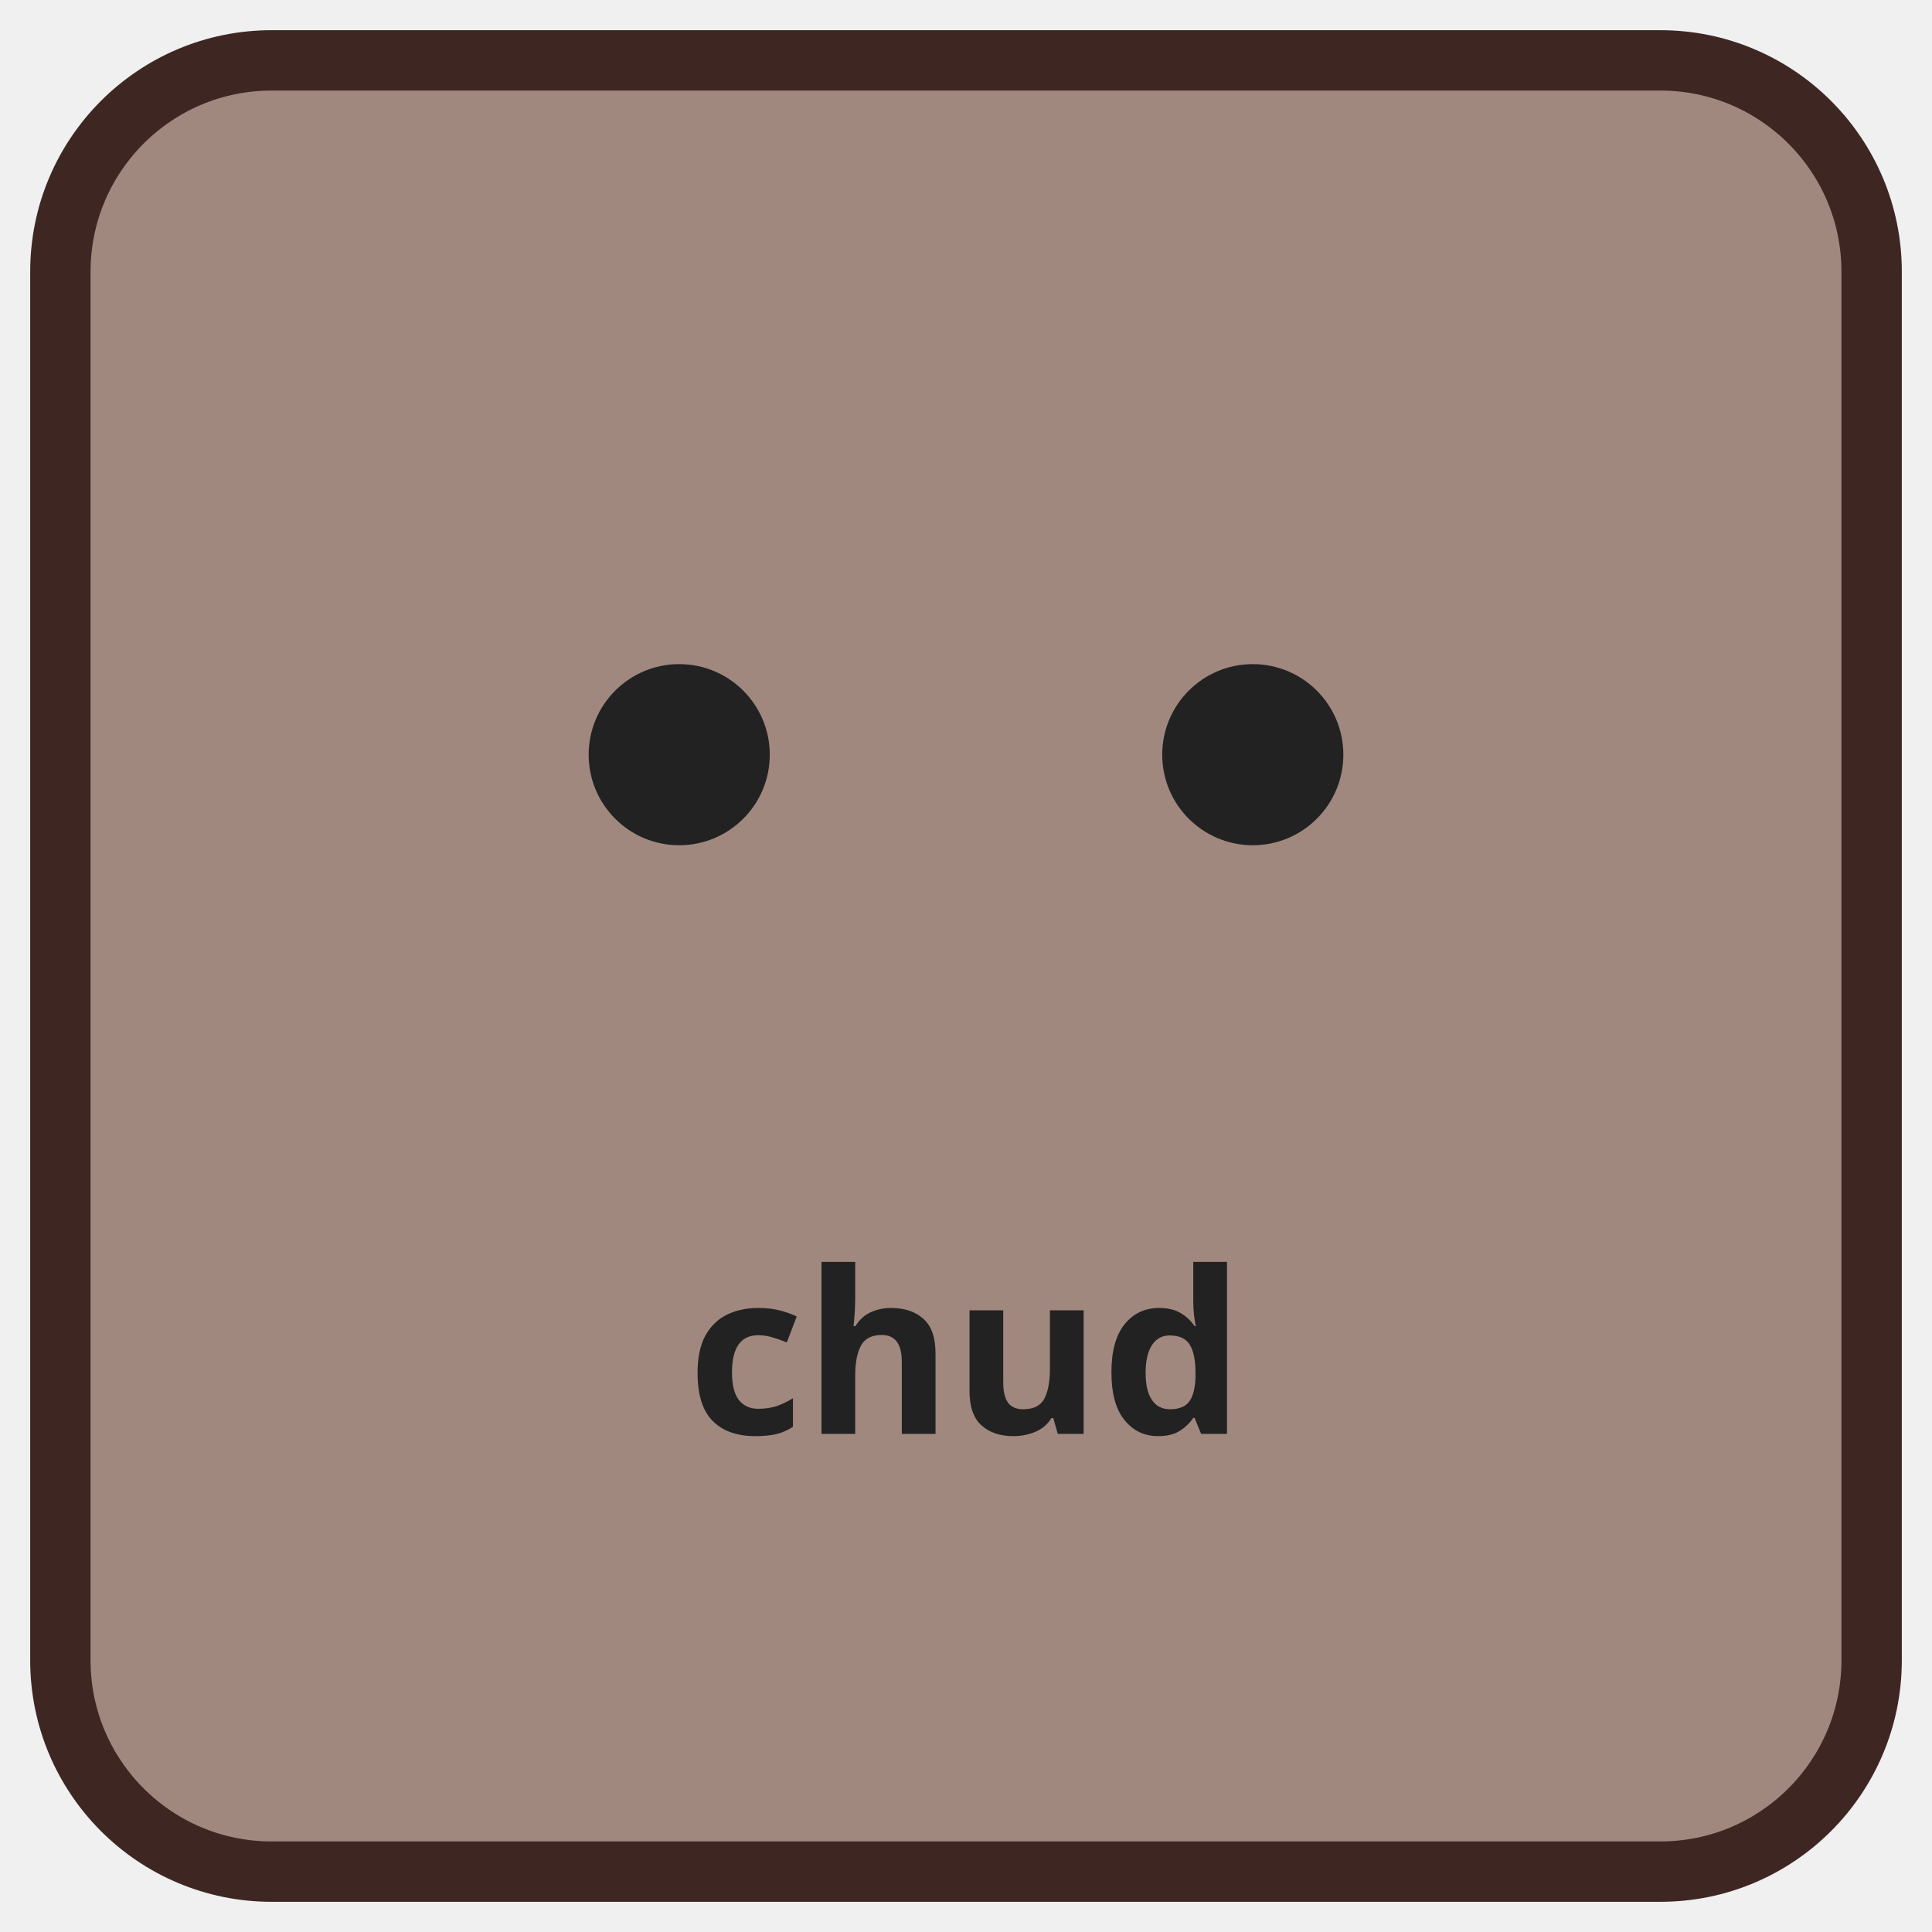
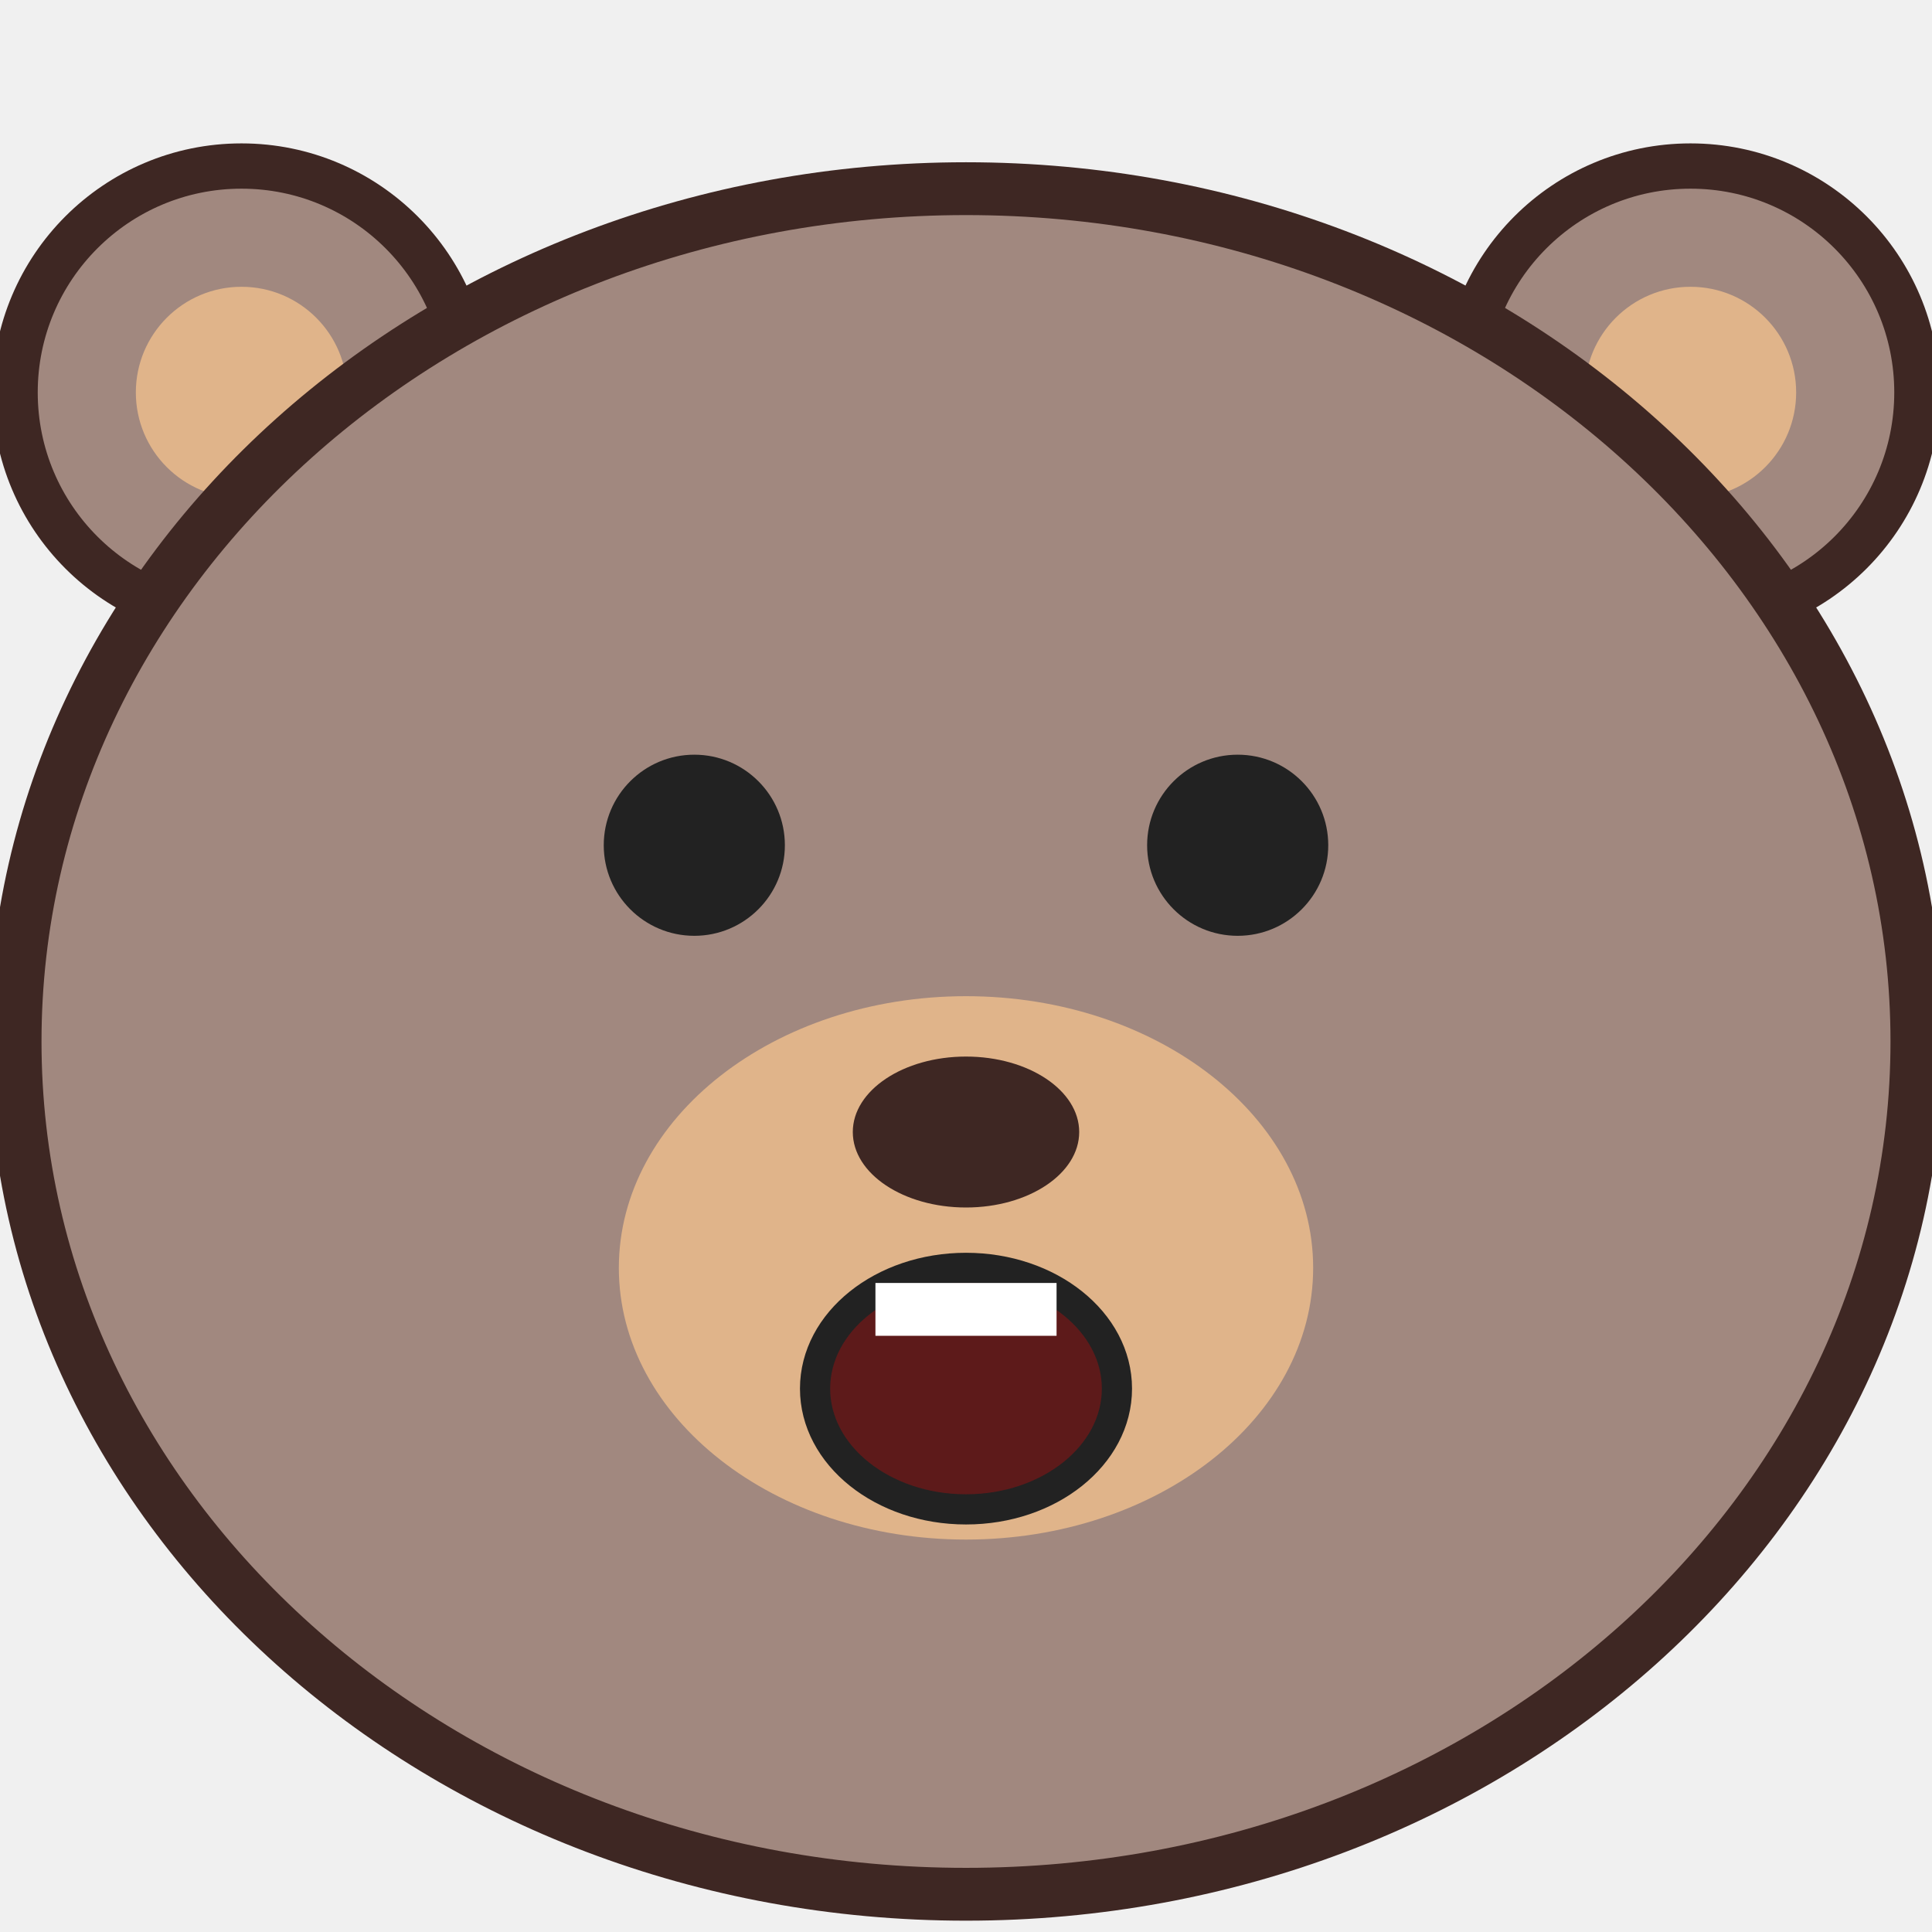
<svg xmlns="http://www.w3.org/2000/svg" width="256" height="256" viewBox="0 0 256 256">
-   <circle cx="50" cy="40" r="30" fill="#6d4c41" />
-   <circle cx="206" cy="40" r="30" fill="#6d4c41" />
-   <rect x="8" y="8" width="240" height="240" rx="28" fill="#a1887f" stroke="#3e2723" stroke-width="8" />
-   <circle cx="90" cy="100" r="12" fill="#222" />
-   <circle cx="166" cy="100" r="12" fill="#222" />
-   <text x="128" y="190" font-family="sans-serif" font-size="30" font-weight="bold" text-anchor="middle" fill="#222">chud</text>
+   <circle cx="32" cy="52" r="30" fill="#a1887f" stroke="#3e2723" stroke-width="6" />
+   <circle cx="224" cy="52" r="30" fill="#a1887f" stroke="#3e2723" stroke-width="6" />
+   <circle cx="32" cy="52" r="14" fill="#e0b48a" />
+   <circle cx="224" cy="52" r="14" fill="#e0b48a" />
+   <ellipse cx="128" cy="138" rx="126" ry="113" fill="#a1887f" stroke="#3e2723" stroke-width="7" />
+   <ellipse cx="128" cy="168" rx="46" ry="36" fill="#e0b48a" />
+   <ellipse cx="128" cy="150" rx="15" ry="10" fill="#3e2723" />
+   <circle cx="92" cy="112" r="12" fill="#222" />
+   <circle cx="164" cy="112" r="12" fill="#222" />
+   <ellipse cx="128" cy="184" rx="20" ry="16" fill="#5d1a1a" stroke="#222" stroke-width="4" />
+   <rect x="116" y="170" width="24" height="7" fill="#fff" />
</svg>
